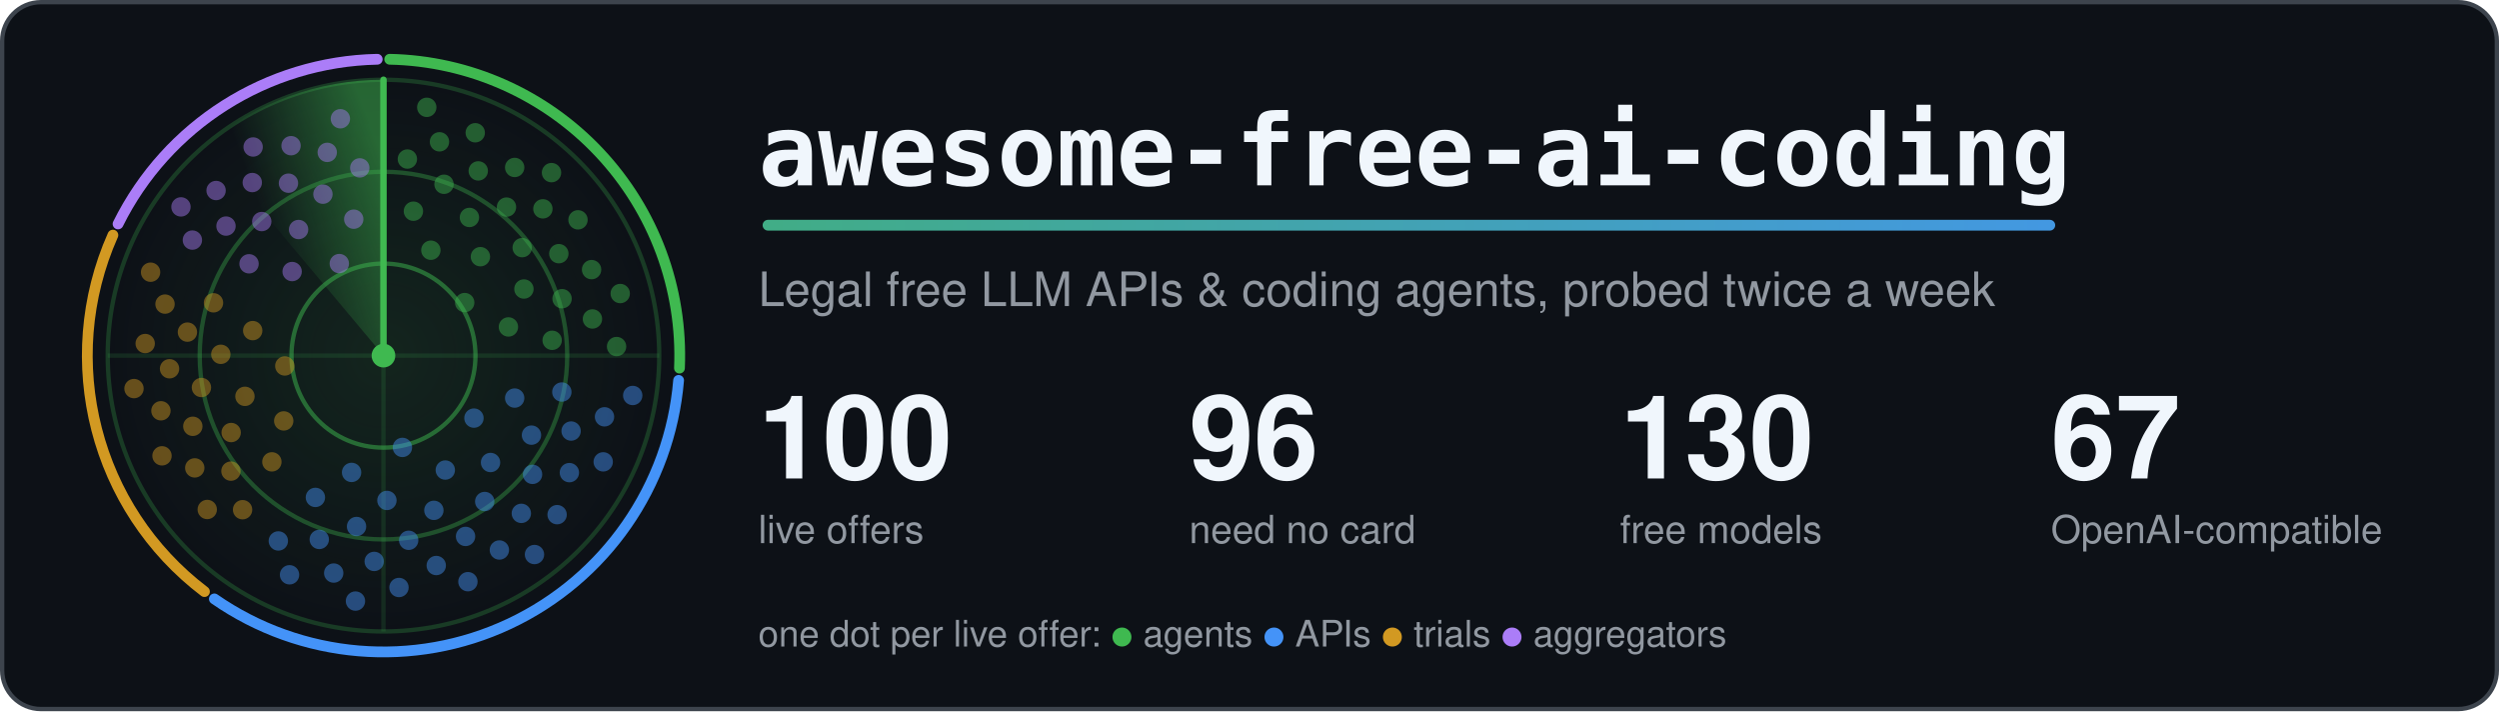
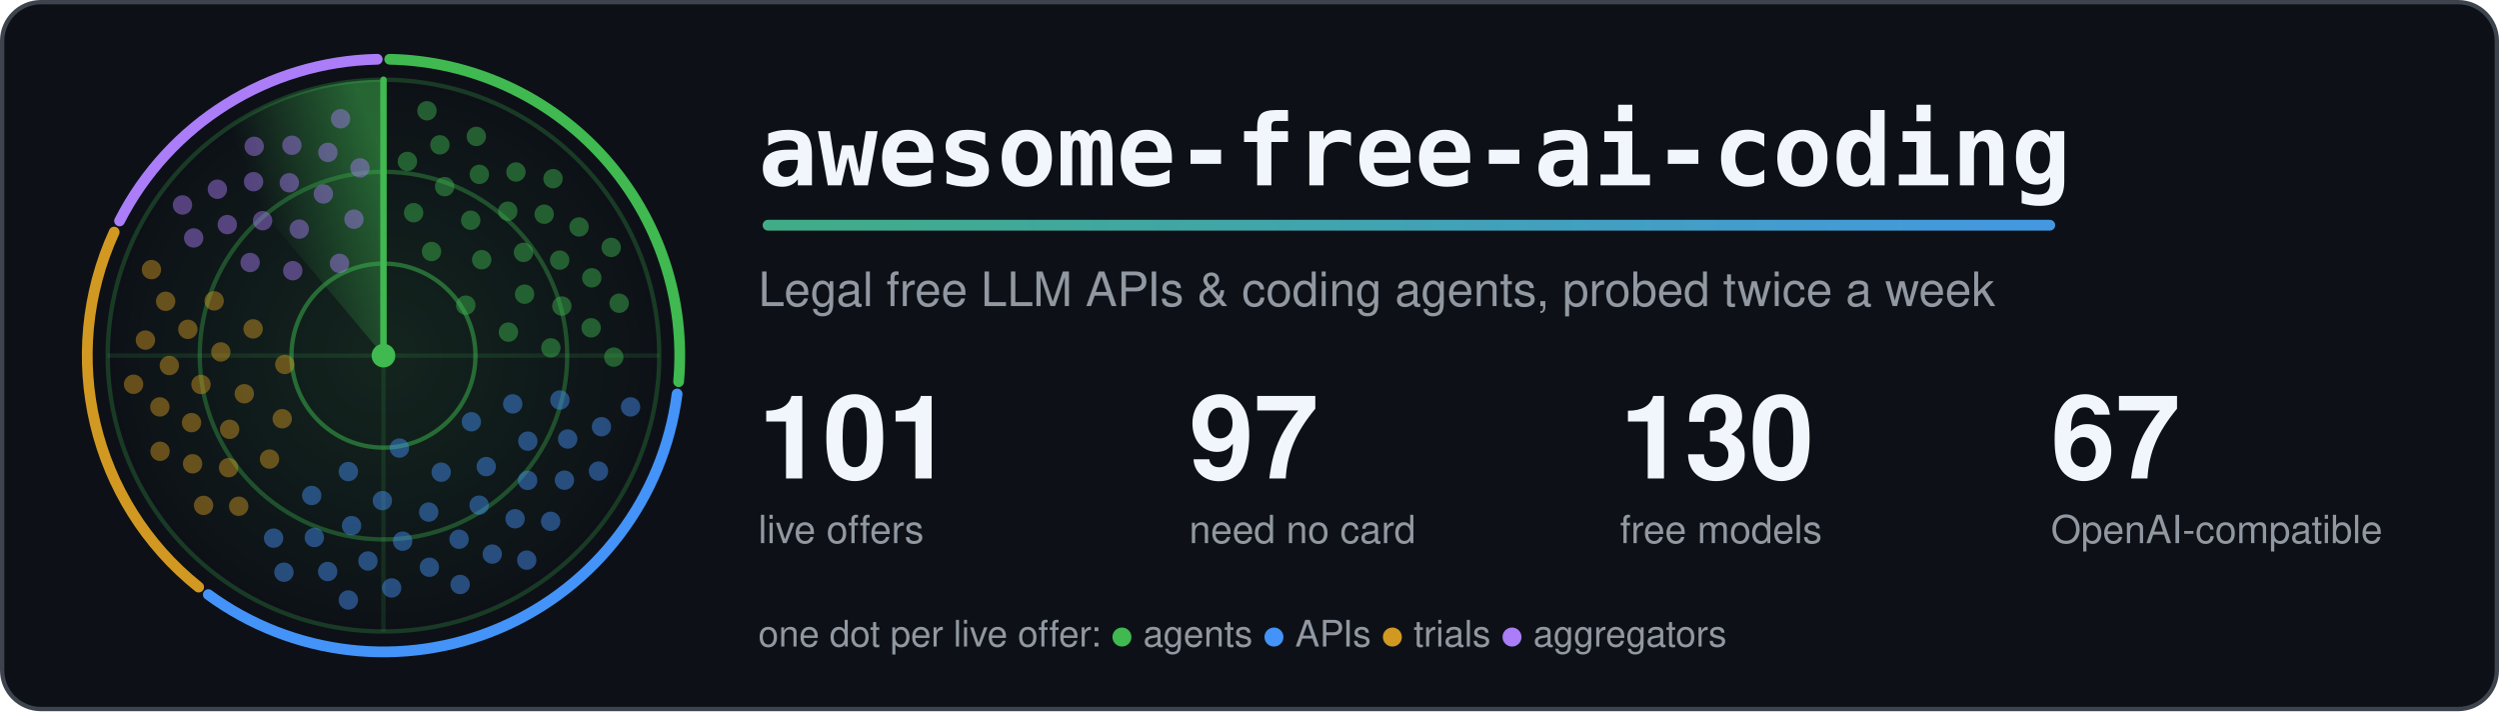
<svg xmlns="http://www.w3.org/2000/svg" width="1160" height="330" viewBox="0 0 1160 330" role="img" aria-labelledby="title">
  <style>.card{fill:#0d1117;stroke:#3d444d}.t{fill:#f0f6fc}.m{fill:#9198a1}.ring{stroke:#3fb950}.hub{fill:#3fb950}.beam{stroke:#3fb950}.s0,.s1,.g0,.g1{stop-color:#3fb950}.a0{stop-color:#3fb950}.a1{stop-color:#4493f8}.dot.agents,.key.agents{fill:#3fb950}.rim.agents{stroke:#3fb950}.dot.apis,.key.apis{fill:#4493f8}.rim.apis{stroke:#4493f8}.dot.trials,.key.trials{fill:#d29922}.rim.trials{stroke:#d29922}.dot.aggregators,.key.aggregators{fill:#ab7df8}.rim.aggregators{stroke:#ab7df8}.rim{fill:none}.s0{stop-opacity:.5}.s1,.g1{stop-opacity:0}.g0{stop-opacity:.12}.dot{opacity:.45;animation:ping 6s linear infinite}@keyframes ping{0%,4%{opacity:1}55%,100%{opacity:.45}}.turning{animation:turn 6s linear infinite}@keyframes turn{to{transform:rotate(360deg)}}@media (prefers-reduced-motion: reduce) {.dot { animation: none; opacity: 1 } .turning { animation: none }}</style>
  <defs>
    <linearGradient id="accent" gradientUnits="userSpaceOnUse" x1="0" y1="0" x2="1100" y2="0">
      <stop class="a0" offset="0" />
      <stop class="a1" offset="1" />
    </linearGradient>
  </defs>
  <rect class="card" x="1" y="1" width="1158" height="328" rx="18" stroke-width="2" />
  <defs>
    <radialGradient id="glow">
      <stop class="g0" offset="0" />
      <stop class="g1" offset="1" />
    </radialGradient>
  </defs>
  <circle cx="178.0" cy="165.0" r="128.0" fill="url(#glow)" />
  <circle class="ring" cx="178.0" cy="165.0" r="42.7" fill="none" stroke-width="2" stroke-opacity=".5" />
  <circle class="ring" cx="178.0" cy="165.0" r="85.3" fill="none" stroke-width="2" stroke-opacity=".35" />
  <circle class="ring" cx="178.0" cy="165.0" r="128.0" fill="none" stroke-width="2" stroke-opacity=".25" />
  <path class="ring" d="M50.0 165.0H306.0M178.0 37.0V293.0" stroke-width="2" stroke-opacity=".15" />
-   <path class="rim agents" d="M180.9 27.5A137.5 137.5 0 0 1 315.4 170.8" stroke-width="5" stroke-linecap="round" />
-   <path class="rim apis" d="M315.0 176.5A137.5 137.5 0 0 1 99.5 277.9" stroke-width="5" stroke-linecap="round" />
-   <path class="rim trials" d="M94.9 274.5A137.5 137.5 0 0 1 52.4 109.1" stroke-width="5" stroke-linecap="round" />
-   <path class="rim aggregators" d="M54.8 103.9A137.5 137.5 0 0 1 175.1 27.5" stroke-width="5" stroke-linecap="round" />
+   <path class="rim agents" d="M180.9 27.5A137.5 137.5 0 0 1 315.0 177.1" stroke-width="5" stroke-linecap="round" />
+   <path class="rim apis" d="M314.3 182.8A137.5 137.5 0 0 1 96.7 275.9" stroke-width="5" stroke-linecap="round" />
+   <path class="rim trials" d="M92.2 272.4A137.5 137.5 0 0 1 53.0 107.7" stroke-width="5" stroke-linecap="round" />
+   <path class="rim aggregators" d="M55.5 102.5A137.5 137.5 0 0 1 175.1 27.5" stroke-width="5" stroke-linecap="round" />
  <defs>
    <linearGradient id="sweep" gradientUnits="userSpaceOnUse" x1="178.0" y1="75.4" x2="120.4" y2="96.4">
      <stop class="s0" offset="0" />
      <stop class="s1" offset="1" />
    </linearGradient>
  </defs>
  <g class="turning" style="transform-origin:178.0px 165.0px">
    <path fill="url(#sweep)" d="M178.0 165.0L95.7 66.9A128.0 128.0 0 0 1 178.0 37.0Z" />
    <line class="beam" x1="178.0" y1="165.0" x2="178.0" y2="37.0" stroke-width="3" stroke-linecap="round" />
  </g>
-   <circle class="dot agents" cx="215.7" cy="140.4" r="4.5" style="animation-delay:0.95s" />
-   <circle class="dot agents" cx="200.0" cy="116.1" r="4.5" style="animation-delay:0.40s" />
-   <circle class="dot agents" cx="236.0" cy="151.7" r="4.5" style="animation-delay:1.29s" />
-   <circle class="dot agents" cx="223.0" cy="119.1" r="4.5" style="animation-delay:0.74s" />
-   <circle class="dot agents" cx="191.9" cy="98.0" r="4.5" style="animation-delay:0.20s" />
-   <circle class="dot agents" cx="243.2" cy="134.1" r="4.5" style="animation-delay:1.08s" />
-   <circle class="dot agents" cx="217.9" cy="100.9" r="4.5" style="animation-delay:0.53s" />
-   <circle class="dot agents" cx="256.3" cy="157.9" r="4.5" style="animation-delay:1.41s" />
-   <circle class="dot agents" cx="242.4" cy="114.9" r="4.5" style="animation-delay:0.87s" />
-   <circle class="dot agents" cx="206.1" cy="85.5" r="4.5" style="animation-delay:0.32s" />
-   <circle class="dot agents" cx="260.9" cy="138.6" r="4.5" style="animation-delay:1.21s" />
-   <circle class="dot agents" cx="235.1" cy="96.1" r="4.5" style="animation-delay:0.66s" />
-   <circle class="dot agents" cx="189.1" cy="73.8" r="4.5" style="animation-delay:0.12s" />
-   <circle class="dot agents" cx="259.4" cy="117.7" r="4.5" style="animation-delay:1.00s" />
-   <circle class="dot agents" cx="222.0" cy="79.3" r="4.5" style="animation-delay:0.45s" />
-   <circle class="dot agents" cx="275.0" cy="148.0" r="4.5" style="animation-delay:1.33s" />
-   <circle class="dot agents" cx="252.0" cy="96.9" r="4.5" style="animation-delay:0.79s" />
-   <circle class="dot agents" cx="204.0" cy="65.8" r="4.5" style="animation-delay:0.24s" />
-   <circle class="dot agents" cx="274.6" cy="125.1" r="4.5" style="animation-delay:1.13s" />
-   <circle class="dot agents" cx="238.9" cy="77.7" r="4.5" style="animation-delay:0.58s" />
-   <circle class="dot agents" cx="286.2" cy="160.8" r="4.5" style="animation-delay:1.46s" />
-   <circle class="dot agents" cx="268.3" cy="102.0" r="4.5" style="animation-delay:0.92s" />
-   <circle class="dot agents" cx="220.6" cy="61.6" r="4.5" style="animation-delay:0.37s" />
-   <circle class="dot agents" cx="287.9" cy="136.2" r="4.5" style="animation-delay:1.25s" />
-   <circle class="dot agents" cx="256.0" cy="80.1" r="4.5" style="animation-delay:0.71s" />
-   <circle class="dot agents" cx="198.1" cy="49.8" r="4.5" style="animation-delay:0.16s" />
-   <circle class="dot apis" cx="186.8" cy="207.6" r="4.5" style="animation-delay:2.81s" />
-   <circle class="dot apis" cx="220.0" cy="194.0" r="4.5" style="animation-delay:2.08s" />
-   <circle class="dot apis" cx="163.2" cy="219.2" r="4.5" style="animation-delay:3.26s" />
-   <circle class="dot apis" cx="206.7" cy="218.1" r="4.5" style="animation-delay:2.53s" />
-   <circle class="dot apis" cx="238.9" cy="184.7" r="4.5" style="animation-delay:1.80s" />
-   <circle class="dot apis" cx="179.6" cy="232.2" r="4.5" style="animation-delay:2.98s" />
-   <circle class="dot apis" cx="227.7" cy="214.6" r="4.5" style="animation-delay:2.25s" />
-   <circle class="dot apis" cx="146.4" cy="230.8" r="4.5" style="animation-delay:3.43s" />
-   <circle class="dot apis" cx="201.4" cy="236.8" r="4.5" style="animation-delay:2.70s" />
-   <circle class="dot apis" cx="246.7" cy="201.9" r="4.5" style="animation-delay:1.97s" />
-   <circle class="dot apis" cx="165.5" cy="244.3" r="4.5" style="animation-delay:3.15s" />
-   <circle class="dot apis" cx="225.0" cy="232.7" r="4.5" style="animation-delay:2.42s" />
-   <circle class="dot apis" cx="260.8" cy="181.9" r="4.5" style="animation-delay:1.69s" />
-   <circle class="dot apis" cx="189.7" cy="250.7" r="4.5" style="animation-delay:2.87s" />
-   <circle class="dot apis" cx="247.2" cy="220.1" r="4.5" style="animation-delay:2.14s" />
-   <circle class="dot apis" cx="148.2" cy="250.3" r="4.5" style="animation-delay:3.32s" />
-   <circle class="dot apis" cx="216.1" cy="248.9" r="4.5" style="animation-delay:2.59s" />
-   <circle class="dot apis" cx="265.1" cy="200.0" r="4.5" style="animation-delay:1.86s" />
-   <circle class="dot apis" cx="173.7" cy="260.5" r="4.5" style="animation-delay:3.04s" />
-   <circle class="dot apis" cx="242.0" cy="238.2" r="4.5" style="animation-delay:2.31s" />
-   <circle class="dot apis" cx="129.2" cy="251.0" r="4.5" style="animation-delay:3.49s" />
-   <circle class="dot apis" cx="202.5" cy="262.4" r="4.5" style="animation-delay:2.76s" />
-   <circle class="dot apis" cx="264.3" cy="219.3" r="4.5" style="animation-delay:2.04s" />
-   <circle class="dot apis" cx="154.9" cy="265.9" r="4.5" style="animation-delay:3.21s" />
-   <circle class="dot apis" cx="231.8" cy="255.2" r="4.5" style="animation-delay:2.49s" />
-   <circle class="dot apis" cx="280.6" cy="193.4" r="4.5" style="animation-delay:1.76s" />
-   <circle class="dot apis" cx="185.2" cy="272.6" r="4.5" style="animation-delay:2.94s" />
-   <circle class="dot apis" cx="258.6" cy="238.8" r="4.5" style="animation-delay:2.21s" />
-   <circle class="dot apis" cx="134.4" cy="266.7" r="4.5" style="animation-delay:3.39s" />
-   <circle class="dot apis" cx="217.2" cy="269.9" r="4.5" style="animation-delay:2.66s" />
-   <circle class="dot apis" cx="280.0" cy="214.3" r="4.5" style="animation-delay:1.93s" />
-   <circle class="dot apis" cx="165.0" cy="278.9" r="4.5" style="animation-delay:3.11s" />
-   <circle class="dot apis" cx="248.1" cy="257.3" r="4.5" style="animation-delay:2.38s" />
-   <circle class="dot apis" cx="293.7" cy="183.5" r="4.5" style="animation-delay:1.65s" />
-   <circle class="dot trials" cx="132.2" cy="169.8" r="4.5" style="animation-delay:4.40s" />
-   <circle class="dot trials" cx="131.7" cy="195.3" r="4.5" style="animation-delay:3.95s" />
-   <circle class="dot trials" cx="117.3" cy="153.4" r="4.5" style="animation-delay:4.68s" />
-   <circle class="dot trials" cx="113.7" cy="183.9" r="4.5" style="animation-delay:4.23s" />
-   <circle class="dot trials" cx="126.2" cy="214.3" r="4.5" style="animation-delay:3.77s" />
-   <circle class="dot trials" cx="102.5" cy="164.4" r="4.5" style="animation-delay:4.51s" />
-   <circle class="dot trials" cx="107.3" cy="200.7" r="4.5" style="animation-delay:4.05s" />
-   <circle class="dot trials" cx="99.1" cy="140.5" r="4.5" style="animation-delay:4.79s" />
-   <circle class="dot trials" cx="93.5" cy="179.8" r="4.5" style="animation-delay:4.33s" />
-   <circle class="dot trials" cx="107.2" cy="218.6" r="4.5" style="animation-delay:3.88s" />
-   <circle class="dot trials" cx="87.0" cy="154.1" r="4.5" style="animation-delay:4.61s" />
-   <circle class="dot trials" cx="89.5" cy="197.8" r="4.5" style="animation-delay:4.16s" />
-   <circle class="dot trials" cx="112.6" cy="236.5" r="4.5" style="animation-delay:3.71s" />
-   <circle class="dot trials" cx="78.7" cy="171.1" r="4.5" style="animation-delay:4.44s" />
-   <circle class="dot trials" cx="90.4" cy="217.1" r="4.5" style="animation-delay:3.99s" />
-   <circle class="dot trials" cx="76.6" cy="141.1" r="4.5" style="animation-delay:4.72s" />
-   <circle class="dot trials" cx="74.7" cy="190.6" r="4.5" style="animation-delay:4.27s" />
-   <circle class="dot trials" cx="96.2" cy="236.4" r="4.5" style="animation-delay:3.81s" />
-   <circle class="dot trials" cx="67.4" cy="159.4" r="4.5" style="animation-delay:4.55s" />
-   <circle class="dot trials" cx="75.2" cy="211.5" r="4.5" style="animation-delay:4.09s" />
-   <circle class="dot trials" cx="69.9" cy="126.3" r="4.5" style="animation-delay:4.83s" />
-   <circle class="dot trials" cx="62.2" cy="180.3" r="4.5" style="animation-delay:4.37s" />
-   <circle class="dot aggregators" cx="157.5" cy="122.3" r="4.5" style="animation-delay:5.57s" />
-   <circle class="dot aggregators" cx="135.6" cy="126.0" r="4.5" style="animation-delay:5.21s" />
-   <circle class="dot aggregators" cx="164.2" cy="101.7" r="4.5" style="animation-delay:5.80s" />
-   <circle class="dot aggregators" cx="138.6" cy="106.5" r="4.5" style="animation-delay:5.43s" />
-   <circle class="dot aggregators" cx="115.6" cy="122.4" r="4.5" style="animation-delay:5.07s" />
-   <circle class="dot aggregators" cx="149.9" cy="90.1" r="4.5" style="animation-delay:5.66s" />
-   <circle class="dot aggregators" cx="121.5" cy="102.8" r="4.5" style="animation-delay:5.30s" />
-   <circle class="dot aggregators" cx="167.0" cy="77.9" r="4.5" style="animation-delay:5.88s" />
-   <circle class="dot aggregators" cx="133.9" cy="85.0" r="4.5" style="animation-delay:5.52s" />
-   <circle class="dot aggregators" cx="104.9" cy="104.9" r="4.5" style="animation-delay:5.16s" />
-   <circle class="dot aggregators" cx="151.9" cy="70.7" r="4.5" style="animation-delay:5.74s" />
-   <circle class="dot aggregators" cx="117.1" cy="84.7" r="4.5" style="animation-delay:5.38s" />
-   <circle class="dot aggregators" cx="89.3" cy="111.4" r="4.5" style="animation-delay:5.02s" />
-   <circle class="dot aggregators" cx="135.1" cy="67.6" r="4.5" style="animation-delay:5.60s" />
-   <circle class="dot aggregators" cx="100.3" cy="88.4" r="4.5" style="animation-delay:5.24s" />
-   <circle class="dot aggregators" cx="158.0" cy="55.1" r="4.5" style="animation-delay:5.83s" />
-   <circle class="dot aggregators" cx="117.5" cy="68.2" r="4.5" style="animation-delay:5.47s" />
-   <circle class="dot aggregators" cx="84.0" cy="96.0" r="4.5" style="animation-delay:5.10s" />
+   <circle class="dot agents" cx="216.2" cy="141.6" r="4.5" style="animation-delay:0.98s" />
+   <circle class="dot agents" cx="200.3" cy="116.7" r="4.5" style="animation-delay:0.41s" />
+   <circle class="dot agents" cx="236.0" cy="154.1" r="4.5" style="animation-delay:1.32s" />
+   <circle class="dot agents" cx="223.6" cy="120.5" r="4.5" style="animation-delay:0.76s" />
+   <circle class="dot agents" cx="192.0" cy="98.7" r="4.5" style="animation-delay:0.20s" />
+   <circle class="dot agents" cx="243.5" cy="136.5" r="4.5" style="animation-delay:1.11s" />
+   <circle class="dot agents" cx="218.5" cy="102.2" r="4.5" style="animation-delay:0.55s" />
+   <circle class="dot agents" cx="255.7" cy="161.4" r="4.5" style="animation-delay:1.46s" />
+   <circle class="dot agents" cx="243.0" cy="117.1" r="4.5" style="animation-delay:0.89s" />
+   <circle class="dot agents" cx="206.4" cy="86.6" r="4.5" style="animation-delay:0.33s" />
+   <circle class="dot agents" cx="260.8" cy="142.0" r="4.5" style="animation-delay:1.24s" />
+   <circle class="dot agents" cx="235.7" cy="98.0" r="4.5" style="animation-delay:0.68s" />
+   <circle class="dot agents" cx="189.1" cy="74.9" r="4.5" style="animation-delay:0.12s" />
+   <circle class="dot agents" cx="259.8" cy="120.7" r="4.5" style="animation-delay:1.03s" />
+   <circle class="dot agents" cx="222.5" cy="80.9" r="4.5" style="animation-delay:0.46s" />
+   <circle class="dot agents" cx="274.4" cy="152.1" r="4.5" style="animation-delay:1.37s" />
+   <circle class="dot agents" cx="252.6" cy="99.4" r="4.5" style="animation-delay:0.81s" />
+   <circle class="dot agents" cx="204.2" cy="67.2" r="4.5" style="animation-delay:0.25s" />
+   <circle class="dot agents" cx="274.7" cy="128.9" r="4.5" style="animation-delay:1.16s" />
+   <circle class="dot agents" cx="239.5" cy="79.8" r="4.5" style="animation-delay:0.60s" />
+   <circle class="dot agents" cx="284.9" cy="165.7" r="4.5" style="animation-delay:1.51s" />
+   <circle class="dot agents" cx="268.8" cy="105.3" r="4.5" style="animation-delay:0.94s" />
+   <circle class="dot agents" cx="221.1" cy="63.3" r="4.5" style="animation-delay:0.38s" />
+   <circle class="dot agents" cx="287.4" cy="140.7" r="4.5" style="animation-delay:1.29s" />
+   <circle class="dot agents" cx="256.7" cy="82.9" r="4.5" style="animation-delay:0.73s" />
+   <circle class="dot agents" cx="198.2" cy="51.4" r="4.5" style="animation-delay:0.17s" />
+   <circle class="dot agents" cx="283.7" cy="114.8" r="4.5" style="animation-delay:1.08s" />
+   <circle class="dot apis" cx="185.4" cy="207.9" r="4.5" style="animation-delay:2.84s" />
+   <circle class="dot apis" cx="218.8" cy="195.7" r="4.5" style="animation-delay:2.12s" />
+   <circle class="dot apis" cx="161.7" cy="218.8" r="4.5" style="animation-delay:3.28s" />
+   <circle class="dot apis" cx="204.8" cy="219.1" r="4.5" style="animation-delay:2.56s" />
+   <circle class="dot apis" cx="238.0" cy="187.4" r="4.5" style="animation-delay:1.84s" />
+   <circle class="dot apis" cx="177.5" cy="232.3" r="4.5" style="animation-delay:3.01s" />
+   <circle class="dot apis" cx="225.7" cy="216.5" r="4.5" style="animation-delay:2.29s" />
+   <circle class="dot apis" cx="144.7" cy="229.9" r="4.5" style="animation-delay:3.45s" />
+   <circle class="dot apis" cx="199.0" cy="237.6" r="4.5" style="animation-delay:2.73s" />
+   <circle class="dot apis" cx="245.0" cy="204.7" r="4.5" style="animation-delay:2.01s" />
+   <circle class="dot apis" cx="163.2" cy="243.9" r="4.5" style="animation-delay:3.18s" />
+   <circle class="dot apis" cx="222.4" cy="234.4" r="4.5" style="animation-delay:2.46s" />
+   <circle class="dot apis" cx="259.9" cy="185.6" r="4.5" style="animation-delay:1.74s" />
+   <circle class="dot apis" cx="186.9" cy="251.1" r="4.5" style="animation-delay:2.90s" />
+   <circle class="dot apis" cx="244.9" cy="222.9" r="4.5" style="animation-delay:2.18s" />
+   <circle class="dot apis" cx="145.9" cy="249.4" r="4.5" style="animation-delay:3.35s" />
+   <circle class="dot apis" cx="213.1" cy="250.2" r="4.5" style="animation-delay:2.63s" />
+   <circle class="dot apis" cx="263.5" cy="203.7" r="4.5" style="animation-delay:1.91s" />
+   <circle class="dot apis" cx="170.8" cy="260.3" r="4.5" style="animation-delay:3.07s" />
+   <circle class="dot apis" cx="239.1" cy="240.7" r="4.5" style="animation-delay:2.35s" />
+   <circle class="dot apis" cx="127.0" cy="249.7" r="4.5" style="animation-delay:3.52s" />
+   <circle class="dot apis" cx="199.3" cy="263.2" r="4.5" style="animation-delay:2.80s" />
+   <circle class="dot apis" cx="262.0" cy="222.8" r="4.5" style="animation-delay:2.08s" />
+   <circle class="dot apis" cx="152.1" cy="265.2" r="4.5" style="animation-delay:3.24s" />
+   <circle class="dot apis" cx="228.5" cy="257.1" r="4.5" style="animation-delay:2.52s" />
+   <circle class="dot apis" cx="279.2" cy="198.0" r="4.5" style="animation-delay:1.80s" />
+   <circle class="dot apis" cx="181.8" cy="272.8" r="4.5" style="animation-delay:2.97s" />
+   <circle class="dot apis" cx="255.6" cy="241.9" r="4.5" style="animation-delay:2.25s" />
+   <circle class="dot apis" cx="131.8" cy="265.5" r="4.5" style="animation-delay:3.41s" />
+   <circle class="dot apis" cx="213.6" cy="271.2" r="4.5" style="animation-delay:2.69s" />
+   <circle class="dot apis" cx="277.8" cy="218.6" r="4.5" style="animation-delay:1.97s" />
+   <circle class="dot apis" cx="161.7" cy="278.4" r="4.5" style="animation-delay:3.14s" />
+   <circle class="dot apis" cx="244.5" cy="259.9" r="4.5" style="animation-delay:2.42s" />
+   <circle class="dot apis" cx="292.7" cy="188.8" r="4.5" style="animation-delay:1.70s" />
+   <circle class="dot trials" cx="132.2" cy="169.1" r="4.5" style="animation-delay:4.42s" />
+   <circle class="dot trials" cx="131.0" cy="194.3" r="4.5" style="animation-delay:3.97s" />
+   <circle class="dot trials" cx="117.5" cy="152.6" r="4.5" style="animation-delay:4.69s" />
+   <circle class="dot trials" cx="113.4" cy="182.7" r="4.5" style="animation-delay:4.24s" />
+   <circle class="dot trials" cx="125.1" cy="213.0" r="4.5" style="animation-delay:3.80s" />
+   <circle class="dot trials" cx="102.5" cy="163.3" r="4.5" style="animation-delay:4.52s" />
+   <circle class="dot trials" cx="106.6" cy="199.2" r="4.5" style="animation-delay:4.07s" />
+   <circle class="dot trials" cx="99.4" cy="139.6" r="4.5" style="animation-delay:4.80s" />
+   <circle class="dot trials" cx="93.3" cy="178.4" r="4.5" style="animation-delay:4.35s" />
+   <circle class="dot trials" cx="106.1" cy="217.0" r="4.5" style="animation-delay:3.90s" />
+   <circle class="dot trials" cx="87.2" cy="152.8" r="4.5" style="animation-delay:4.63s" />
+   <circle class="dot trials" cx="88.9" cy="196.1" r="4.5" style="animation-delay:4.18s" />
+   <circle class="dot trials" cx="110.8" cy="234.9" r="4.5" style="animation-delay:3.73s" />
+   <circle class="dot trials" cx="78.6" cy="169.6" r="4.5" style="animation-delay:4.46s" />
+   <circle class="dot trials" cx="89.4" cy="215.2" r="4.5" style="animation-delay:4.01s" />
+   <circle class="dot trials" cx="76.9" cy="139.8" r="4.5" style="animation-delay:4.73s" />
+   <circle class="dot trials" cx="74.2" cy="188.8" r="4.5" style="animation-delay:4.28s" />
+   <circle class="dot trials" cx="94.5" cy="234.5" r="4.5" style="animation-delay:3.84s" />
+   <circle class="dot trials" cx="67.5" cy="157.8" r="4.5" style="animation-delay:4.56s" />
+   <circle class="dot trials" cx="74.3" cy="209.4" r="4.5" style="animation-delay:4.11s" />
+   <circle class="dot trials" cx="70.3" cy="125.1" r="4.5" style="animation-delay:4.84s" />
+   <circle class="dot trials" cx="62.0" cy="178.3" r="4.5" style="animation-delay:4.39s" />
+   <circle class="dot aggregators" cx="157.6" cy="122.2" r="4.5" style="animation-delay:5.58s" />
+   <circle class="dot aggregators" cx="135.9" cy="125.6" r="4.5" style="animation-delay:5.22s" />
+   <circle class="dot aggregators" cx="164.3" cy="101.7" r="4.5" style="animation-delay:5.80s" />
+   <circle class="dot aggregators" cx="138.9" cy="106.3" r="4.5" style="animation-delay:5.44s" />
+   <circle class="dot aggregators" cx="116.1" cy="121.8" r="4.5" style="animation-delay:5.08s" />
+   <circle class="dot aggregators" cx="150.1" cy="90.0" r="4.5" style="animation-delay:5.66s" />
+   <circle class="dot aggregators" cx="121.9" cy="102.4" r="4.5" style="animation-delay:5.30s" />
+   <circle class="dot aggregators" cx="167.1" cy="77.9" r="4.5" style="animation-delay:5.88s" />
+   <circle class="dot aggregators" cx="134.3" cy="84.8" r="4.5" style="animation-delay:5.52s" />
+   <circle class="dot aggregators" cx="105.5" cy="104.2" r="4.5" style="animation-delay:5.17s" />
+   <circle class="dot aggregators" cx="152.2" cy="70.7" r="4.5" style="animation-delay:5.74s" />
+   <circle class="dot aggregators" cx="117.7" cy="84.3" r="4.5" style="animation-delay:5.39s" />
+   <circle class="dot aggregators" cx="89.9" cy="110.4" r="4.5" style="animation-delay:5.03s" />
+   <circle class="dot aggregators" cx="135.5" cy="67.4" r="4.5" style="animation-delay:5.61s" />
+   <circle class="dot aggregators" cx="100.9" cy="87.8" r="4.5" style="animation-delay:5.25s" />
+   <circle class="dot aggregators" cx="158.1" cy="55.1" r="4.5" style="animation-delay:5.83s" />
+   <circle class="dot aggregators" cx="118.0" cy="67.9" r="4.5" style="animation-delay:5.47s" />
+   <circle class="dot aggregators" cx="84.7" cy="95.1" r="4.5" style="animation-delay:5.11s" />
  <circle class="hub" cx="178.0" cy="165.0" r="5.5" />
  <text class="t" x="352" y="86" font-family="ui-monospace, SFMono-Regular, Menlo, Consolas, monospace" font-size="46" font-weight="700">awesome-free-ai-coding</text>
  <rect x="354" y="102" width="600" height="5" rx="2.5" fill="url(#accent)" />
  <text class="m" x="352" y="142" font-family="-apple-system, BlinkMacSystemFont, 'Segoe UI', Helvetica, Arial, sans-serif" font-size="22">Legal free LLM APIs &amp; coding agents, probed twice a week</text>
-   <text class="t" x="352" y="222" font-family="-apple-system, BlinkMacSystemFont, 'Segoe UI', Helvetica, Arial, sans-serif" font-size="54" font-weight="700">100</text>
+   <text class="t" x="352" y="222" font-family="-apple-system, BlinkMacSystemFont, 'Segoe UI', Helvetica, Arial, sans-serif" font-size="54" font-weight="700">101</text>
  <text class="m" x="352" y="252" font-family="-apple-system, BlinkMacSystemFont, 'Segoe UI', Helvetica, Arial, sans-serif" font-size="18">live offers</text>
-   <text class="t" x="552" y="222" font-family="-apple-system, BlinkMacSystemFont, 'Segoe UI', Helvetica, Arial, sans-serif" font-size="54" font-weight="700">96</text>
+   <text class="t" x="552" y="222" font-family="-apple-system, BlinkMacSystemFont, 'Segoe UI', Helvetica, Arial, sans-serif" font-size="54" font-weight="700">97</text>
  <text class="m" x="552" y="252" font-family="-apple-system, BlinkMacSystemFont, 'Segoe UI', Helvetica, Arial, sans-serif" font-size="18">need no card</text>
  <text class="t" x="752" y="222" font-family="-apple-system, BlinkMacSystemFont, 'Segoe UI', Helvetica, Arial, sans-serif" font-size="54" font-weight="700">130</text>
  <text class="m" x="752" y="252" font-family="-apple-system, BlinkMacSystemFont, 'Segoe UI', Helvetica, Arial, sans-serif" font-size="18">free models</text>
  <text class="t" x="952" y="222" font-family="-apple-system, BlinkMacSystemFont, 'Segoe UI', Helvetica, Arial, sans-serif" font-size="54" font-weight="700">67</text>
  <text class="m" x="952" y="252" font-family="-apple-system, BlinkMacSystemFont, 'Segoe UI', Helvetica, Arial, sans-serif" font-size="18">OpenAI-compatible</text>
  <text class="m" x="352" y="300" font-family="-apple-system, BlinkMacSystemFont, 'Segoe UI', Helvetica, Arial, sans-serif" font-size="17">one dot per live offer: <tspan class="key agents">●</tspan> agents <tspan class="key apis">●</tspan> APIs <tspan class="key trials">●</tspan> trials <tspan class="key aggregators">●</tspan> aggregators</text>
</svg>
